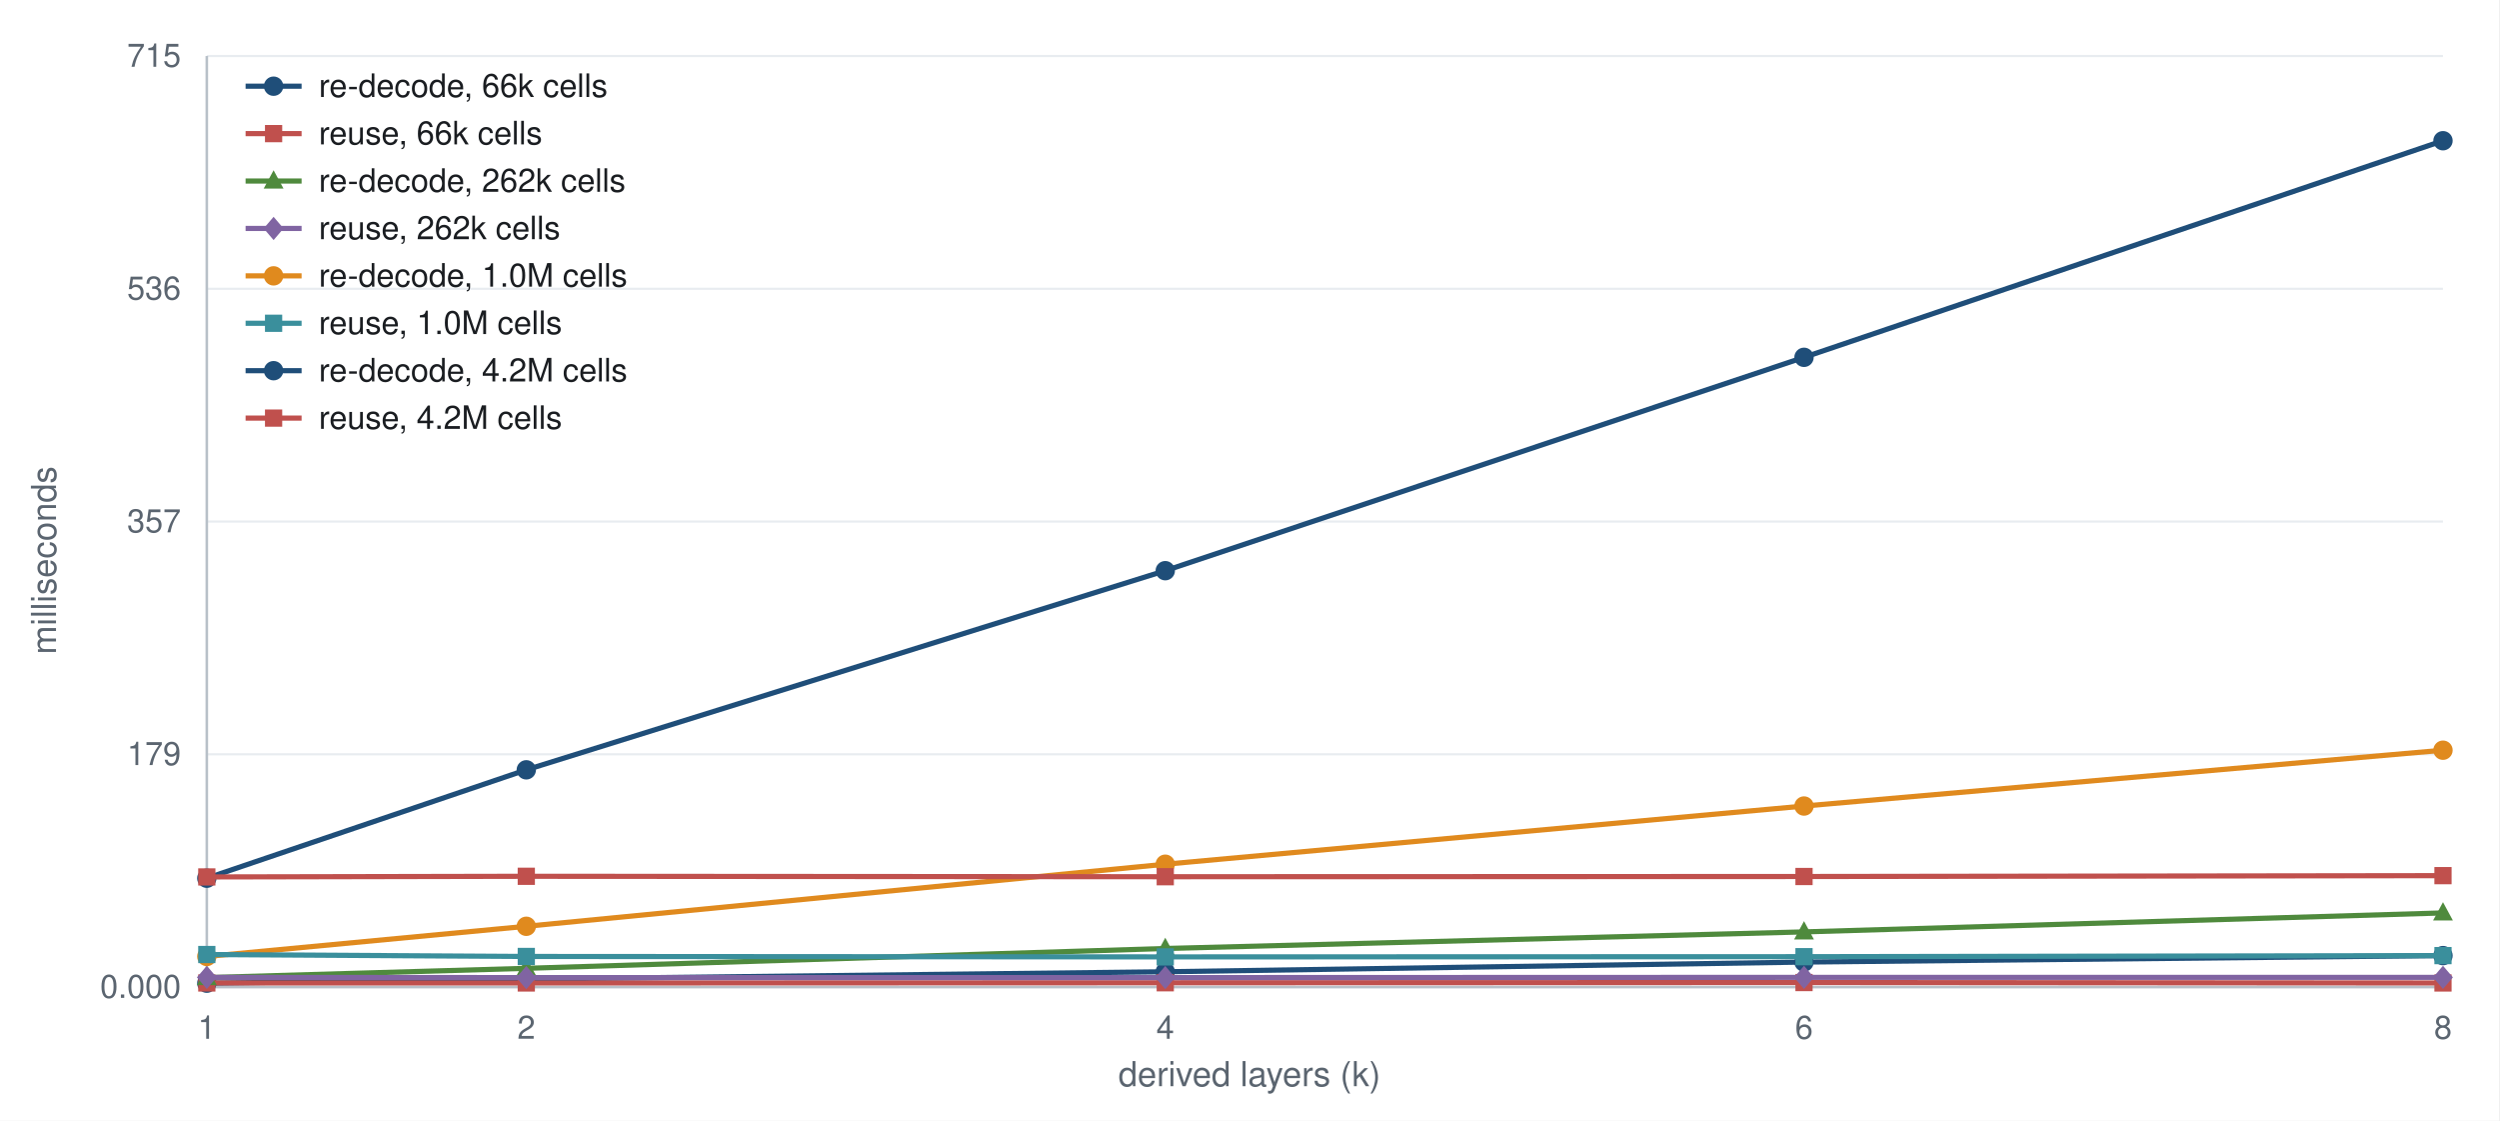
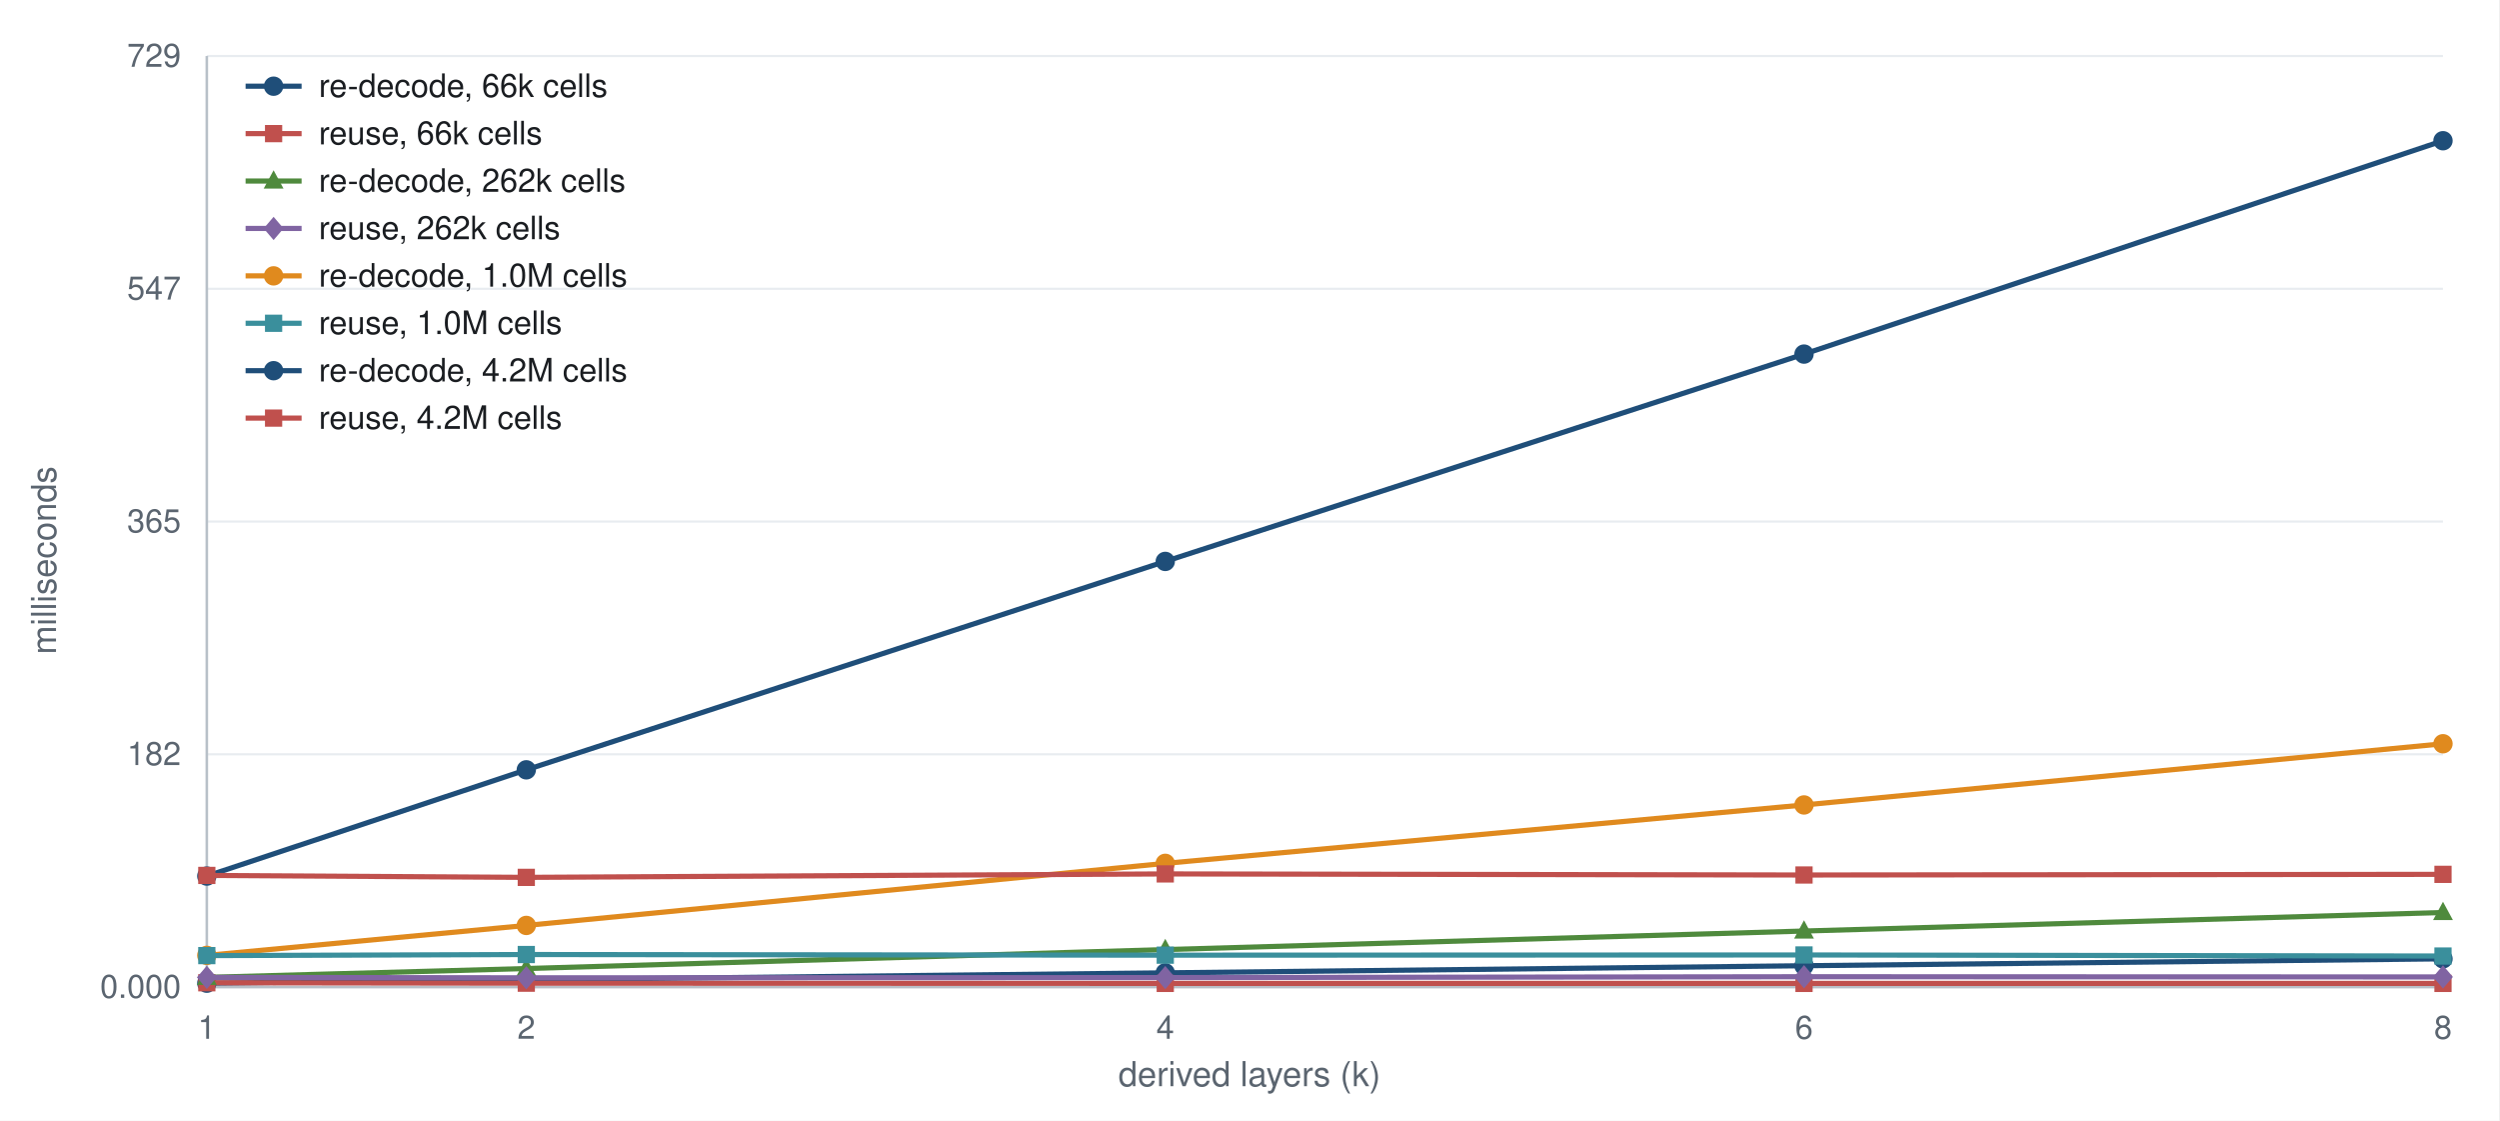
<svg xmlns="http://www.w3.org/2000/svg" viewBox="0 0 1160 520" width="1160" height="520" font-family="Helvetica, Arial, sans-serif">
  <rect width="1160" height="520" fill="#ffffff" />
  <line x1="96" x2="1134" y1="458.0" y2="458.0" stroke="#e8ecf0" />
  <text x="84" y="463.0" text-anchor="end" font-size="15" fill="#5b6570">0.000</text>
  <line x1="96" x2="1134" y1="350.0" y2="350.0" stroke="#e8ecf0" />
-   <text x="84" y="355.0" text-anchor="end" font-size="15" fill="#5b6570">179</text>
+   <text x="84" y="355.0" text-anchor="end" font-size="15" fill="#5b6570">182</text>
  <line x1="96" x2="1134" y1="242.0" y2="242.0" stroke="#e8ecf0" />
-   <text x="84" y="247.0" text-anchor="end" font-size="15" fill="#5b6570">357</text>
+   <text x="84" y="247.0" text-anchor="end" font-size="15" fill="#5b6570">365</text>
  <line x1="96" x2="1134" y1="134.0" y2="134.0" stroke="#e8ecf0" />
-   <text x="84" y="139.0" text-anchor="end" font-size="15" fill="#5b6570">536</text>
+   <text x="84" y="139.0" text-anchor="end" font-size="15" fill="#5b6570">547</text>
  <line x1="96" x2="1134" y1="26.0" y2="26.0" stroke="#e8ecf0" />
-   <text x="84" y="31.0" text-anchor="end" font-size="15" fill="#5b6570">715</text>
+   <text x="84" y="31.0" text-anchor="end" font-size="15" fill="#5b6570">729</text>
  <line x1="96" x2="1134" y1="458" y2="458" stroke="#b8c0c8" stroke-width="1.2" />
  <line x1="96" x2="96" y1="26" y2="458" stroke="#b8c0c8" stroke-width="1.2" />
  <text x="96.0" y="482" text-anchor="middle" font-size="15" fill="#5b6570">1</text>
  <text x="244.3" y="482" text-anchor="middle" font-size="15" fill="#5b6570">2</text>
  <text x="540.9" y="482" text-anchor="middle" font-size="15" fill="#5b6570">4</text>
  <text x="837.4" y="482" text-anchor="middle" font-size="15" fill="#5b6570">6</text>
  <text x="1134.0" y="482" text-anchor="middle" font-size="15" fill="#5b6570">8</text>
-   <path d="M96.0,456.2L244.3,454.3L540.9,450.9L837.4,446.4L1134.0,443.4" fill="none" stroke="#1f4e79" stroke-width="2.4" />
+   <path d="M96.0,456.2L244.3,454.6L540.9,451.4L837.4,448.1L1134.0,444.9" fill="none" stroke="#1f4e79" stroke-width="2.4" />
  <circle cx="96" cy="456.2" r="4.5" fill="#1f4e79" />
-   <circle cx="244.3" cy="454.3" r="4.5" fill="#1f4e79" />
-   <circle cx="540.9" cy="450.9" r="4.5" fill="#1f4e79" />
-   <circle cx="837.4" cy="446.4" r="4.5" fill="#1f4e79" />
-   <circle cx="1134" cy="443.4" r="4.5" fill="#1f4e79" />
-   <path d="M96.0,456.1L244.3,456.1L540.9,456.0L837.4,455.9L1134.0,456.1" fill="none" stroke="#c0504d" stroke-width="2.4" />
-   <rect x="92" y="452.1" width="8" height="8" fill="#c0504d" />
-   <rect x="240.3" y="452.1" width="8" height="8" fill="#c0504d" />
-   <rect x="536.9" y="452" width="8" height="8" fill="#c0504d" />
-   <rect x="833.4" y="451.9" width="8" height="8" fill="#c0504d" />
-   <rect x="1130" y="452.1" width="8" height="8" fill="#c0504d" />
-   <path d="M96.0,453.6L244.3,449.3L540.9,440.1L837.4,432.4L1134.0,423.6" fill="none" stroke="#4f8a3d" stroke-width="2.4" />
-   <polygon points="96,448.6 100.6,457.1 91.4,457.1" fill="#4f8a3d" />
-   <polygon points="244.3,444.3 248.9,452.8 239.7,452.8" fill="#4f8a3d" />
-   <polygon points="540.9,435.1 545.5,443.6 536.3,443.6" fill="#4f8a3d" />
-   <polygon points="837.4,427.4 842,435.9 832.8,435.9" fill="#4f8a3d" />
-   <polygon points="1134,418.6 1138.6,427.1 1129.4,427.1" fill="#4f8a3d" />
-   <path d="M96.0,453.5L244.3,453.6L540.9,453.6L837.4,453.5L1134.0,453.5" fill="none" stroke="#8064a2" stroke-width="2.4" />
+   <circle cx="244.3" cy="454.6" r="4.5" fill="#1f4e79" />
+   <circle cx="540.9" cy="451.4" r="4.5" fill="#1f4e79" />
+   <circle cx="837.4" cy="448.1" r="4.5" fill="#1f4e79" />
+   <circle cx="1134" cy="444.9" r="4.5" fill="#1f4e79" />
+   <path d="M96.0,456.0L244.3,456.2L540.9,456.3L837.4,456.3L1134.0,456.3" fill="none" stroke="#c0504d" stroke-width="2.4" />
+   <rect x="92" y="452" width="8" height="8" fill="#c0504d" />
+   <rect x="240.3" y="452.2" width="8" height="8" fill="#c0504d" />
+   <rect x="536.9" y="452.3" width="8" height="8" fill="#c0504d" />
+   <rect x="833.4" y="452.3" width="8" height="8" fill="#c0504d" />
+   <rect x="1130" y="452.3" width="8" height="8" fill="#c0504d" />
+   <path d="M96.0,453.5L244.3,449.4L540.9,440.6L837.4,432.0L1134.0,423.4" fill="none" stroke="#4f8a3d" stroke-width="2.4" />
+   <polygon points="96,448.5 100.6,457 91.4,457" fill="#4f8a3d" />
+   <polygon points="244.3,444.4 248.9,452.9 239.7,452.9" fill="#4f8a3d" />
+   <polygon points="540.9,435.6 545.5,444.1 536.3,444.1" fill="#4f8a3d" />
+   <polygon points="837.4,427 842,435.5 832.8,435.5" fill="#4f8a3d" />
+   <polygon points="1134,418.4 1138.6,426.9 1129.4,426.9" fill="#4f8a3d" />
+   <path d="M96.0,453.5L244.3,453.7L540.9,453.6L837.4,453.2L1134.0,453.3" fill="none" stroke="#8064a2" stroke-width="2.4" />
  <polygon points="96,448.1 100.6,453.5 96,458.9 91.4,453.5" fill="#8064a2" />
-   <polygon points="244.3,448.2 248.9,453.6 244.3,459 239.7,453.6" fill="#8064a2" />
+   <polygon points="244.3,448.3 248.9,453.7 244.3,459.1 239.7,453.7" fill="#8064a2" />
  <polygon points="540.9,448.2 545.5,453.6 540.9,459 536.3,453.6" fill="#8064a2" />
-   <polygon points="837.4,448.1 842,453.5 837.4,458.9 832.8,453.5" fill="#8064a2" />
-   <polygon points="1134,448.1 1138.6,453.5 1134,458.9 1129.4,453.5" fill="#8064a2" />
-   <path d="M96.0,443.8L244.3,429.8L540.9,401.0L837.4,374.0L1134.0,348.1" fill="none" stroke="#e08a1e" stroke-width="2.4" />
-   <circle cx="96" cy="443.8" r="4.5" fill="#e08a1e" />
-   <circle cx="244.3" cy="429.8" r="4.5" fill="#e08a1e" />
-   <circle cx="540.9" cy="401" r="4.5" fill="#e08a1e" />
-   <circle cx="837.4" cy="374" r="4.5" fill="#e08a1e" />
-   <circle cx="1134" cy="348.1" r="4.5" fill="#e08a1e" />
-   <path d="M96.0,442.9L244.3,443.8L540.9,444.0L837.4,443.9L1134.0,443.4" fill="none" stroke="#3a8f9c" stroke-width="2.4" />
-   <rect x="92" y="438.9" width="8" height="8" fill="#3a8f9c" />
-   <rect x="240.3" y="439.8" width="8" height="8" fill="#3a8f9c" />
-   <rect x="536.9" y="440" width="8" height="8" fill="#3a8f9c" />
-   <rect x="833.4" y="439.9" width="8" height="8" fill="#3a8f9c" />
-   <rect x="1130" y="439.4" width="8" height="8" fill="#3a8f9c" />
-   <path d="M96.0,407.5L244.3,357.2L540.9,264.8L837.4,165.8L1134.0,65.3" fill="none" stroke="#1f4e79" stroke-width="2.4" />
-   <circle cx="96" cy="407.5" r="4.5" fill="#1f4e79" />
+   <polygon points="837.4,447.8 842,453.2 837.4,458.6 832.8,453.2" fill="#8064a2" />
+   <polygon points="1134,447.9 1138.6,453.3 1134,458.7 1129.4,453.3" fill="#8064a2" />
+   <path d="M96.0,443.3L244.3,429.4L540.9,400.6L837.4,373.5L1134.0,345.1" fill="none" stroke="#e08a1e" stroke-width="2.4" />
+   <circle cx="96" cy="443.3" r="4.5" fill="#e08a1e" />
+   <circle cx="244.3" cy="429.4" r="4.5" fill="#e08a1e" />
+   <circle cx="540.9" cy="400.6" r="4.5" fill="#e08a1e" />
+   <circle cx="837.4" cy="373.5" r="4.5" fill="#e08a1e" />
+   <circle cx="1134" cy="345.1" r="4.5" fill="#e08a1e" />
+   <path d="M96.0,443.4L244.3,442.9L540.9,443.2L837.4,443.1L1134.0,443.6" fill="none" stroke="#3a8f9c" stroke-width="2.4" />
+   <rect x="92" y="439.4" width="8" height="8" fill="#3a8f9c" />
+   <rect x="240.3" y="438.9" width="8" height="8" fill="#3a8f9c" />
+   <rect x="536.9" y="439.2" width="8" height="8" fill="#3a8f9c" />
+   <rect x="833.4" y="439.1" width="8" height="8" fill="#3a8f9c" />
+   <rect x="1130" y="439.6" width="8" height="8" fill="#3a8f9c" />
+   <path d="M96.0,406.5L244.3,357.2L540.9,260.5L837.4,164.3L1134.0,65.3" fill="none" stroke="#1f4e79" stroke-width="2.4" />
+   <circle cx="96" cy="406.5" r="4.5" fill="#1f4e79" />
  <circle cx="244.3" cy="357.2" r="4.5" fill="#1f4e79" />
-   <circle cx="540.9" cy="264.8" r="4.5" fill="#1f4e79" />
-   <circle cx="837.4" cy="165.8" r="4.5" fill="#1f4e79" />
+   <circle cx="540.9" cy="260.5" r="4.5" fill="#1f4e79" />
+   <circle cx="837.4" cy="164.3" r="4.5" fill="#1f4e79" />
  <circle cx="1134" cy="65.3" r="4.5" fill="#1f4e79" />
-   <path d="M96.0,406.9L244.3,406.6L540.9,406.8L837.4,406.7L1134.0,406.3" fill="none" stroke="#c0504d" stroke-width="2.4" />
-   <rect x="92" y="402.9" width="8" height="8" fill="#c0504d" />
-   <rect x="240.3" y="402.6" width="8" height="8" fill="#c0504d" />
-   <rect x="536.9" y="402.8" width="8" height="8" fill="#c0504d" />
-   <rect x="833.4" y="402.7" width="8" height="8" fill="#c0504d" />
-   <rect x="1130" y="402.3" width="8" height="8" fill="#c0504d" />
+   <path d="M96.0,406.2L244.3,407.1L540.9,405.5L837.4,406.0L1134.0,405.7" fill="none" stroke="#c0504d" stroke-width="2.4" />
+   <rect x="92" y="402.2" width="8" height="8" fill="#c0504d" />
+   <rect x="240.3" y="403.1" width="8" height="8" fill="#c0504d" />
+   <rect x="536.9" y="401.5" width="8" height="8" fill="#c0504d" />
+   <rect x="833.4" y="402" width="8" height="8" fill="#c0504d" />
+   <rect x="1130" y="401.7" width="8" height="8" fill="#c0504d" />
  <g transform="translate(114,40)">
    <line x1="0" x2="26" y1="0" y2="0" stroke="#1f4e79" stroke-width="2.4" />
    <circle cx="13" cy="0" r="4.5" fill="#1f4e79" />
    <text x="34" y="5" font-size="15" fill="#1a1d21">re-decode, 66k cells</text>
  </g>
  <g transform="translate(114,62)">
    <line x1="0" x2="26" y1="0" y2="0" stroke="#c0504d" stroke-width="2.4" />
    <rect x="9" y="-4" width="8" height="8" fill="#c0504d" />
    <text x="34" y="5" font-size="15" fill="#1a1d21">reuse, 66k cells</text>
  </g>
  <g transform="translate(114,84)">
    <line x1="0" x2="26" y1="0" y2="0" stroke="#4f8a3d" stroke-width="2.4" />
    <polygon points="13,-5 17.6,3.5 8.4,3.5" fill="#4f8a3d" />
    <text x="34" y="5" font-size="15" fill="#1a1d21">re-decode, 262k cells</text>
  </g>
  <g transform="translate(114,106)">
    <line x1="0" x2="26" y1="0" y2="0" stroke="#8064a2" stroke-width="2.4" />
    <polygon points="13,-5.4 17.6,0 13,5.4 8.4,0" fill="#8064a2" />
    <text x="34" y="5" font-size="15" fill="#1a1d21">reuse, 262k cells</text>
  </g>
  <g transform="translate(114,128)">
    <line x1="0" x2="26" y1="0" y2="0" stroke="#e08a1e" stroke-width="2.4" />
    <circle cx="13" cy="0" r="4.5" fill="#e08a1e" />
    <text x="34" y="5" font-size="15" fill="#1a1d21">re-decode, 1.0M cells</text>
  </g>
  <g transform="translate(114,150)">
    <line x1="0" x2="26" y1="0" y2="0" stroke="#3a8f9c" stroke-width="2.4" />
    <rect x="9" y="-4" width="8" height="8" fill="#3a8f9c" />
    <text x="34" y="5" font-size="15" fill="#1a1d21">reuse, 1.0M cells</text>
  </g>
  <g transform="translate(114,172)">
    <line x1="0" x2="26" y1="0" y2="0" stroke="#1f4e79" stroke-width="2.4" />
    <circle cx="13" cy="0" r="4.5" fill="#1f4e79" />
    <text x="34" y="5" font-size="15" fill="#1a1d21">re-decode, 4.2M cells</text>
  </g>
  <g transform="translate(114,194)">
    <line x1="0" x2="26" y1="0" y2="0" stroke="#c0504d" stroke-width="2.4" />
    <rect x="9" y="-4" width="8" height="8" fill="#c0504d" />
    <text x="34" y="5" font-size="15" fill="#1a1d21">reuse, 4.2M cells</text>
  </g>
  <text x="580" y="504" text-anchor="middle" font-size="16" fill="#5b6570">derived layers (k)</text>
  <text x="26" y="260" text-anchor="middle" font-size="16" fill="#5b6570" transform="rotate(-90 26 260)">milliseconds</text>
</svg>
